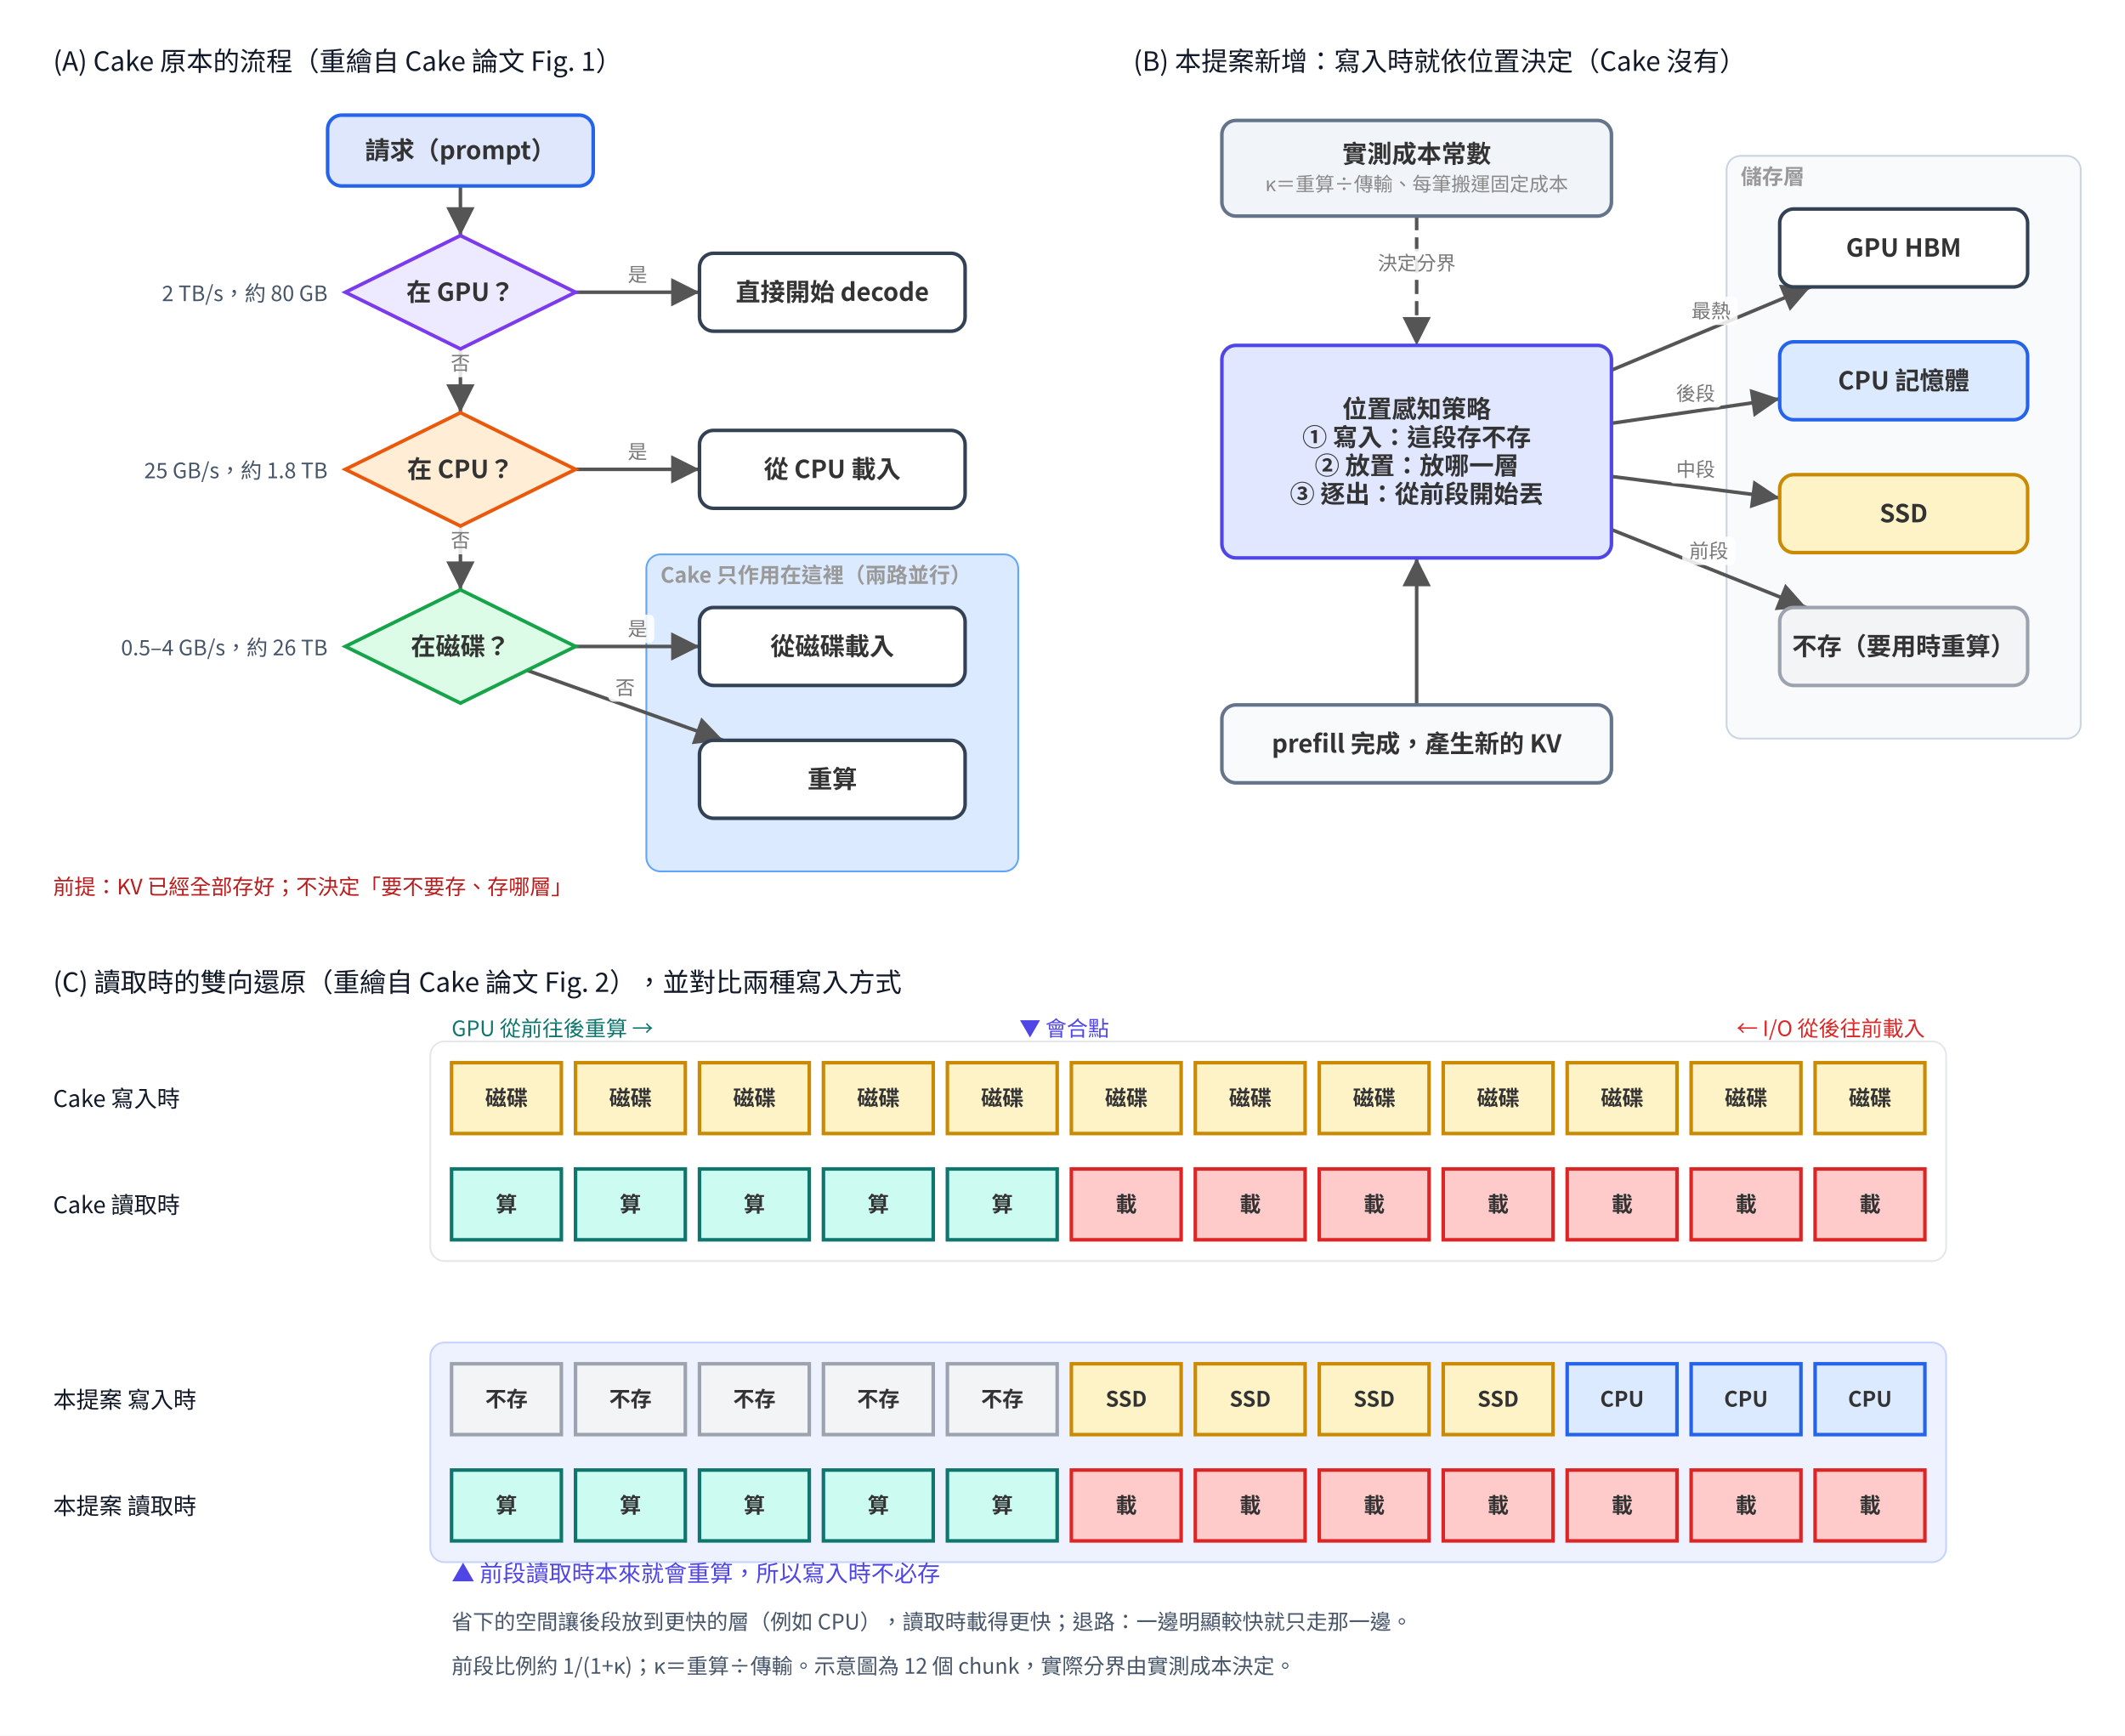
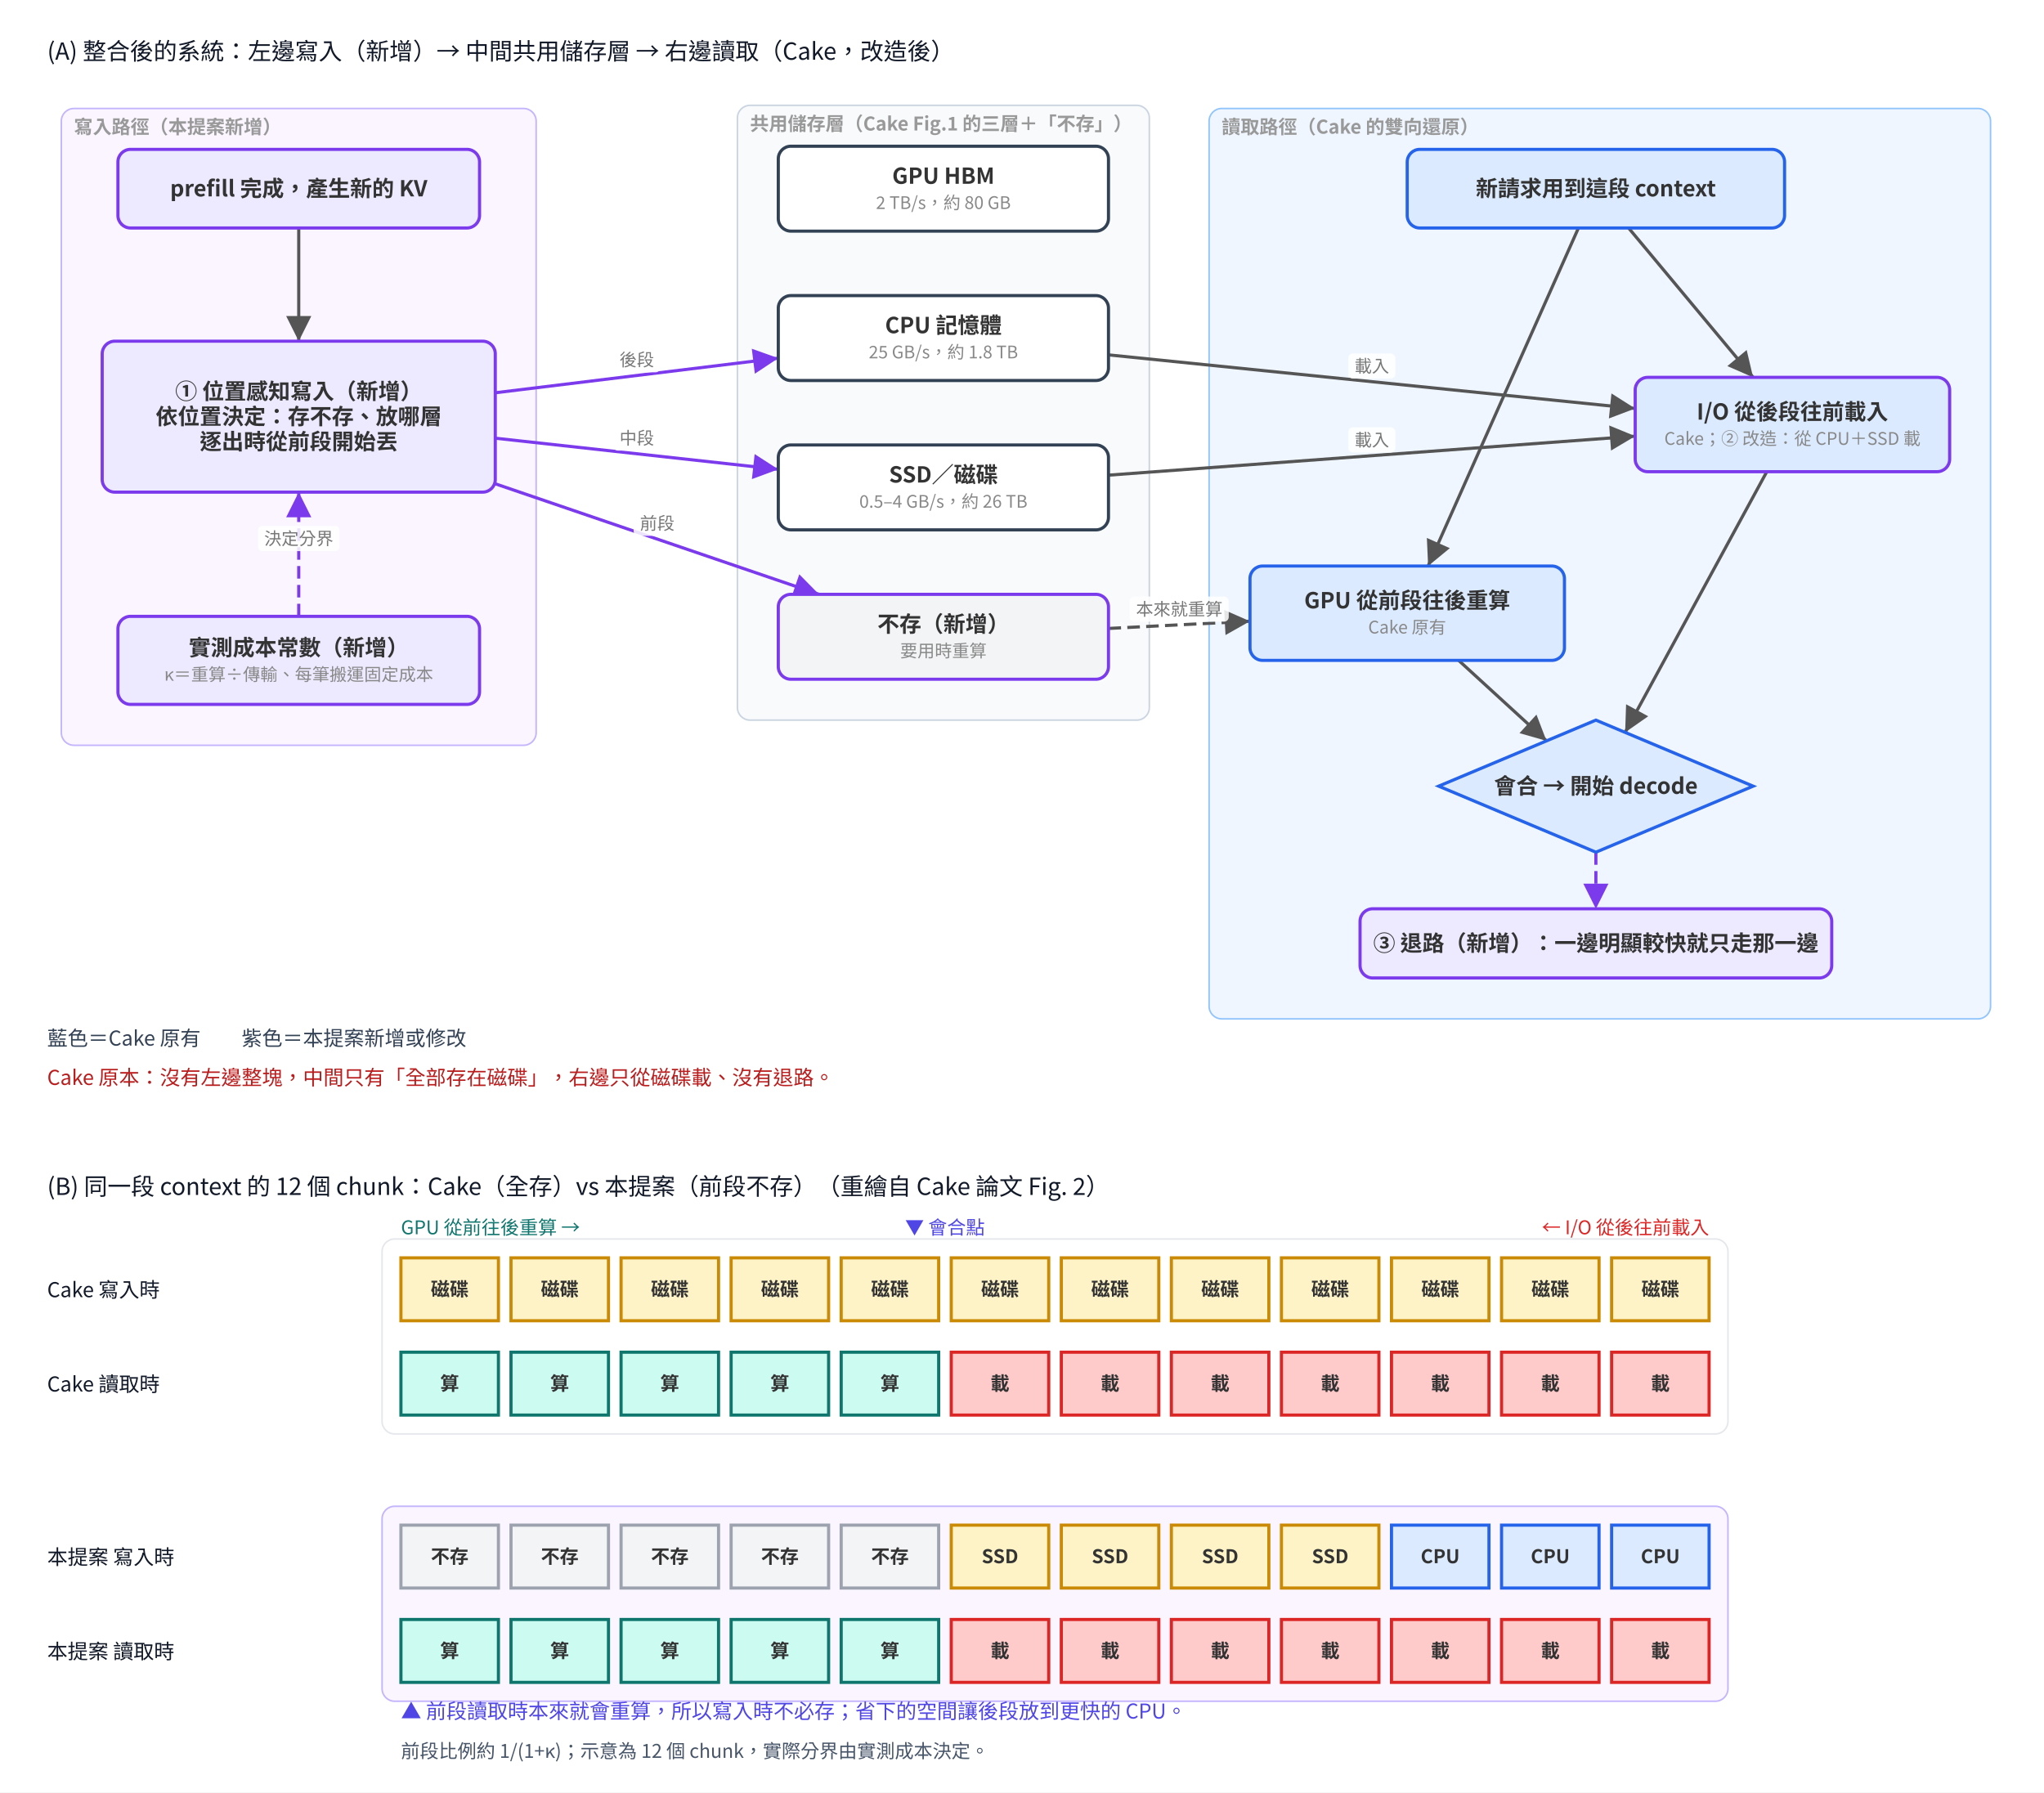
- <svg xmlns="http://www.w3.org/2000/svg" viewBox="0 0 1200 980" width="1200" height="980" font-family="WenQuanYi Zen Hei, Noto Sans CJK TC, sans-serif">
-   <rect width="1200" height="980" fill="#FFFFFF" />
+ <svg xmlns="http://www.w3.org/2000/svg" viewBox="0 0 1300 1140" width="1300" height="1140" font-family="WenQuanYi Zen Hei, Noto Sans CJK TC, sans-serif">
+   <rect width="1300" height="1140" fill="#FFFFFF" />
  <defs>
    <marker id="arrow-default" markerWidth="10" markerHeight="10" refX="8" refY="4" orient="auto" markerUnits="strokeWidth">
      <polygon points="0 0, 8 4, 0 8" fill="#555555" />
    </marker>
    <marker id="arrow-c0" markerWidth="10" markerHeight="10" refX="8" refY="4" orient="auto" markerUnits="strokeWidth">
      <polygon points="0 0, 8 4, 0 8" fill="#2563EB" />
    </marker>
    <marker id="arrow-c1" markerWidth="10" markerHeight="10" refX="8" refY="4" orient="auto" markerUnits="strokeWidth">
      <polygon points="0 0, 8 4, 0 8" fill="#10B981" />
    </marker>
    <marker id="arrow-c2" markerWidth="10" markerHeight="10" refX="8" refY="4" orient="auto" markerUnits="strokeWidth">
      <polygon points="0 0, 8 4, 0 8" fill="#7C3AED" />
    </marker>
    <marker id="arrow-c3" markerWidth="10" markerHeight="10" refX="8" refY="4" orient="auto" markerUnits="strokeWidth">
      <polygon points="0 0, 8 4, 0 8" fill="#EA580C" />
    </marker>
    <marker id="arrow-c4" markerWidth="10" markerHeight="10" refX="8" refY="4" orient="auto" markerUnits="strokeWidth">
      <polygon points="0 0, 8 4, 0 8" fill="#C62828" />
    </marker>
    <marker id="arrow-c5" markerWidth="10" markerHeight="10" refX="8" refY="4" orient="auto" markerUnits="strokeWidth">
      <polygon points="0 0, 8 4, 0 8" fill="#0D47A1" />
    </marker>
    <marker id="arrow-c6" markerWidth="10" markerHeight="10" refX="8" refY="4" orient="auto" markerUnits="strokeWidth">
      <polygon points="0 0, 8 4, 0 8" fill="#1B5E20" />
    </marker>
    <marker id="arrow-c7" markerWidth="10" markerHeight="10" refX="8" refY="4" orient="auto" markerUnits="strokeWidth">
      <polygon points="0 0, 8 4, 0 8" fill="#4A148C" />
    </marker>
    <marker id="arrow-c8" markerWidth="10" markerHeight="10" refX="8" refY="4" orient="auto" markerUnits="strokeWidth">
      <polygon points="0 0, 8 4, 0 8" fill="#BF360C" />
    </marker>
    <marker id="arrow-c9" markerWidth="10" markerHeight="10" refX="8" refY="4" orient="auto" markerUnits="strokeWidth">
      <polygon points="0 0, 8 4, 0 8" fill="#37474F" />
    </marker>
  </defs>
-   <rect x="365.0" y="313.0" width="210.0" height="179.0" fill="#DBEAFE" stroke="#60A5FA" stroke-width="1" rx="8" />
-   <text x="373.0" y="329.0" font-size="12" fill="#999999" font-weight="bold">Cake 只作用在這裡（兩路並行）</text>
-   <rect x="975.0" y="88.0" width="200.0" height="329.0" fill="#F8FAFC" stroke="#CBD5E1" stroke-width="1" rx="8" />
-   <text x="983.0" y="104.0" font-size="12" fill="#999999" font-weight="bold">儲存層</text>
-   <rect x="243.0" y="588.0" width="856.0" height="124.0" fill="#FFFFFF" stroke="#E5E7EB" stroke-width="1" rx="8" />
-   <rect x="243.0" y="758.0" width="856.0" height="124.0" fill="#EEF2FF" stroke="#C7D2FE" stroke-width="1" rx="8" />
-   <path d="M 260.0,105.0 L 260.0,133.0" stroke="#555555" stroke-width="2" fill="none" marker-end="url(#arrow-default)" />
-   <path d="M 325.0,165.0 L 395.0,165.0" stroke="#555555" stroke-width="2" fill="none" marker-end="url(#arrow-default)" />
-   <rect x="350.5" y="147.0" width="19.0" height="16" fill="#FFFFFF" rx="3" opacity="0.85" />
-   <text x="360.0" y="159.0" font-size="11" fill="#777777" text-anchor="middle">是</text>
-   <path d="M 260.0,197.0 L 260.0,233.0" stroke="#555555" stroke-width="2" fill="none" marker-end="url(#arrow-default)" />
-   <rect x="250.5" y="197.0" width="19.0" height="16" fill="#FFFFFF" rx="3" opacity="0.85" />
-   <text x="260.0" y="209.0" font-size="11" fill="#777777" text-anchor="middle">否</text>
-   <path d="M 325.0,265.0 L 395.0,265.0" stroke="#555555" stroke-width="2" fill="none" marker-end="url(#arrow-default)" />
-   <rect x="350.5" y="247.0" width="19.0" height="16" fill="#FFFFFF" rx="3" opacity="0.85" />
-   <text x="360.0" y="259.0" font-size="11" fill="#777777" text-anchor="middle">是</text>
-   <path d="M 260.0,297.0 L 260.0,333.0" stroke="#555555" stroke-width="2" fill="none" marker-end="url(#arrow-default)" />
-   <rect x="250.5" y="297.0" width="19.0" height="16" fill="#FFFFFF" rx="3" opacity="0.85" />
-   <text x="260.0" y="309.0" font-size="11" fill="#777777" text-anchor="middle">否</text>
-   <path d="M 325.0,365.0 L 395.0,365.0" stroke="#555555" stroke-width="2" fill="none" marker-end="url(#arrow-default)" />
-   <rect x="350.5" y="347.0" width="19.0" height="16" fill="#FFFFFF" rx="3" opacity="0.85" />
-   <text x="360.0" y="359.0" font-size="11" fill="#777777" text-anchor="middle">是</text>
-   <path d="M 297.7,378.5 L 408.4,418.0" stroke="#555555" stroke-width="2" fill="none" marker-end="url(#arrow-default)" />
-   <rect x="343.5" y="380.2" width="19.0" height="16" fill="#FFFFFF" rx="3" opacity="0.85" />
-   <text x="353.0" y="392.2" font-size="11" fill="#777777" text-anchor="middle">否</text>
-   <path d="M 800.0,122.0 L 800.0,195.0" stroke="#555555" stroke-width="2" fill="none" marker-end="url(#arrow-default)" stroke-dasharray="8,4" />
-   <rect x="774.0" y="140.5" width="52.0" height="16" fill="#FFFFFF" rx="3" opacity="0.85" />
-   <text x="800.0" y="152.5" font-size="11" fill="#777777" text-anchor="middle">決定分界</text>
-   <path d="M 800.0,398.0 L 800.0,315.0" stroke="#555555" stroke-width="2" fill="none" marker-end="url(#arrow-default)" />
-   <path d="M 910.0,209.0 L 1022.4,162.0" stroke="#555555" stroke-width="2" fill="none" marker-end="url(#arrow-default)" />
-   <rect x="951.2" y="167.5" width="30.0" height="16" fill="#FFFFFF" rx="3" opacity="0.85" />
-   <text x="966.2" y="179.5" font-size="11" fill="#777777" text-anchor="middle">最熱</text>
-   <path d="M 910.0,239.0 L 1005.0,225.2" stroke="#555555" stroke-width="2" fill="none" marker-end="url(#arrow-default)" />
-   <rect x="942.5" y="214.1" width="30.0" height="16" fill="#FFFFFF" rx="3" opacity="0.85" />
-   <text x="957.5" y="226.1" font-size="11" fill="#777777" text-anchor="middle">後段</text>
-   <path d="M 910.0,269.0 L 1005.0,281.1" stroke="#555555" stroke-width="2" fill="none" marker-end="url(#arrow-default)" />
-   <rect x="942.5" y="257.0" width="30.0" height="16" fill="#FFFFFF" rx="3" opacity="0.85" />
-   <text x="957.5" y="269.0" font-size="11" fill="#777777" text-anchor="middle">中段</text>
-   <path d="M 910.0,299.0 L 1020.0,343.0" stroke="#555555" stroke-width="2" fill="none" marker-end="url(#arrow-default)" />
-   <rect x="950.0" y="303.0" width="30.0" height="16" fill="#FFFFFF" rx="3" opacity="0.85" />
-   <text x="965.0" y="315.0" font-size="11" fill="#777777" text-anchor="middle">前段</text>
-   <rect x="185.0" y="65.0" width="150.0" height="40.0" fill="#dee7fc" stroke="#2563EB" stroke-width="2" rx="8" />
-   <text x="260.0" y="89.9" font-size="14" fill="#333333" text-anchor="middle" font-weight="bold">請求（prompt）</text>
-   <polygon points="260.0,133.0 325.0,165.0 260.0,197.0 195.0,165.0" fill="#EDE9FE" stroke="#7C3AED" stroke-width="2" />
-   <text x="260.0" y="169.9" font-size="14" fill="#333333" text-anchor="middle" font-weight="bold">在 GPU？</text>
-   <polygon points="260.0,233.0 325.0,265.0 260.0,297.0 195.0,265.0" fill="#FFEDD5" stroke="#EA580C" stroke-width="2" />
-   <text x="260.0" y="269.9" font-size="14" fill="#333333" text-anchor="middle" font-weight="bold">在 CPU？</text>
-   <polygon points="260.0,333.0 325.0,365.0 260.0,397.0 195.0,365.0" fill="#DCFCE7" stroke="#16A34A" stroke-width="2" />
-   <text x="260.0" y="369.9" font-size="14" fill="#333333" text-anchor="middle" font-weight="bold">在磁碟？</text>
-   <rect x="395.0" y="143.0" width="150.0" height="44.0" fill="#FFFFFF" stroke="#334155" stroke-width="2" rx="8" />
-   <text x="470.0" y="169.9" font-size="14" fill="#333333" text-anchor="middle" font-weight="bold">直接開始 decode</text>
-   <rect x="395.0" y="243.0" width="150.0" height="44.0" fill="#FFFFFF" stroke="#334155" stroke-width="2" rx="8" />
-   <text x="470.0" y="269.9" font-size="14" fill="#333333" text-anchor="middle" font-weight="bold">從 CPU 載入</text>
-   <rect x="395.0" y="343.0" width="150.0" height="44.0" fill="#FFFFFF" stroke="#334155" stroke-width="2" rx="8" />
-   <text x="470.0" y="369.9" font-size="14" fill="#333333" text-anchor="middle" font-weight="bold">從磁碟載入</text>
-   <rect x="395.0" y="418.0" width="150.0" height="44.0" fill="#FFFFFF" stroke="#334155" stroke-width="2" rx="8" />
-   <text x="470.0" y="444.9" font-size="14" fill="#333333" text-anchor="middle" font-weight="bold">重算</text>
-   <rect x="690.0" y="398.0" width="220.0" height="44.0" fill="#F8FAFC" stroke="#64748B" stroke-width="2" rx="8" />
-   <text x="800.0" y="424.9" font-size="14" fill="#333333" text-anchor="middle" font-weight="bold">prefill 完成，產生新的 KV</text>
-   <rect x="690.0" y="68.0" width="220.0" height="54.0" fill="#F1F5F9" stroke="#64748B" stroke-width="2" rx="8" />
-   <text x="800.0" y="91.9" font-size="14" fill="#333333" text-anchor="middle" font-weight="bold">實測成本常數</text>
-   <text x="800.0" y="107.9" font-size="11" fill="#888888" text-anchor="middle">κ＝重算÷傳輸、每筆搬運固定成本</text>
-   <rect x="690.0" y="195.0" width="220.0" height="120.0" fill="#E0E7FF" stroke="#4F46E5" stroke-width="2" rx="8" />
-   <text x="800.0" y="235.9" font-size="14" fill="#333333" text-anchor="middle" font-weight="bold">位置感知策略</text>
-   <text x="800.0" y="251.9" font-size="14" fill="#333333" text-anchor="middle" font-weight="bold">① 寫入：這段存不存</text>
-   <text x="800.0" y="267.9" font-size="14" fill="#333333" text-anchor="middle" font-weight="bold">② 放置：放哪一層</text>
-   <text x="800.0" y="283.9" font-size="14" fill="#333333" text-anchor="middle" font-weight="bold">③ 逐出：從前段開始丟</text>
-   <rect x="1005.0" y="118.0" width="140.0" height="44.0" fill="#FFFFFF" stroke="#334155" stroke-width="2" rx="8" />
-   <text x="1075.0" y="144.9" font-size="14" fill="#333333" text-anchor="middle" font-weight="bold">GPU HBM</text>
-   <rect x="1005.0" y="193.0" width="140.0" height="44.0" fill="#DBEAFE" stroke="#2563EB" stroke-width="2" rx="8" />
-   <text x="1075.0" y="219.9" font-size="14" fill="#333333" text-anchor="middle" font-weight="bold">CPU 記憶體</text>
-   <rect x="1005.0" y="268.0" width="140.0" height="44.0" fill="#FEF3C7" stroke="#CA8A04" stroke-width="2" rx="8" />
-   <text x="1075.0" y="294.9" font-size="14" fill="#333333" text-anchor="middle" font-weight="bold">SSD</text>
-   <rect x="1005.0" y="343.0" width="140.0" height="44.0" fill="#F3F4F6" stroke="#9CA3AF" stroke-width="2" rx="8" />
-   <text x="1075.0" y="369.9" font-size="14" fill="#333333" text-anchor="middle" font-weight="bold">不存（要用時重算）</text>
-   <rect x="255.0" y="600.0" width="62.0" height="40.0" fill="#FEF3C7" stroke="#CA8A04" stroke-width="2" rx="0" />
-   <text x="286.0" y="624.2" font-size="12" fill="#333333" text-anchor="middle" font-weight="bold">磁碟</text>
-   <rect x="325.0" y="600.0" width="62.0" height="40.0" fill="#FEF3C7" stroke="#CA8A04" stroke-width="2" rx="0" />
-   <text x="356.0" y="624.2" font-size="12" fill="#333333" text-anchor="middle" font-weight="bold">磁碟</text>
-   <rect x="395.0" y="600.0" width="62.0" height="40.0" fill="#FEF3C7" stroke="#CA8A04" stroke-width="2" rx="0" />
-   <text x="426.0" y="624.2" font-size="12" fill="#333333" text-anchor="middle" font-weight="bold">磁碟</text>
-   <rect x="465.0" y="600.0" width="62.0" height="40.0" fill="#FEF3C7" stroke="#CA8A04" stroke-width="2" rx="0" />
-   <text x="496.0" y="624.2" font-size="12" fill="#333333" text-anchor="middle" font-weight="bold">磁碟</text>
-   <rect x="535.0" y="600.0" width="62.0" height="40.0" fill="#FEF3C7" stroke="#CA8A04" stroke-width="2" rx="0" />
-   <text x="566.0" y="624.2" font-size="12" fill="#333333" text-anchor="middle" font-weight="bold">磁碟</text>
-   <rect x="605.0" y="600.0" width="62.0" height="40.0" fill="#FEF3C7" stroke="#CA8A04" stroke-width="2" rx="0" />
-   <text x="636.0" y="624.2" font-size="12" fill="#333333" text-anchor="middle" font-weight="bold">磁碟</text>
-   <rect x="675.0" y="600.0" width="62.0" height="40.0" fill="#FEF3C7" stroke="#CA8A04" stroke-width="2" rx="0" />
-   <text x="706.0" y="624.2" font-size="12" fill="#333333" text-anchor="middle" font-weight="bold">磁碟</text>
-   <rect x="745.0" y="600.0" width="62.0" height="40.0" fill="#FEF3C7" stroke="#CA8A04" stroke-width="2" rx="0" />
-   <text x="776.0" y="624.2" font-size="12" fill="#333333" text-anchor="middle" font-weight="bold">磁碟</text>
-   <rect x="815.0" y="600.0" width="62.0" height="40.0" fill="#FEF3C7" stroke="#CA8A04" stroke-width="2" rx="0" />
-   <text x="846.0" y="624.2" font-size="12" fill="#333333" text-anchor="middle" font-weight="bold">磁碟</text>
-   <rect x="885.0" y="600.0" width="62.0" height="40.0" fill="#FEF3C7" stroke="#CA8A04" stroke-width="2" rx="0" />
-   <text x="916.0" y="624.2" font-size="12" fill="#333333" text-anchor="middle" font-weight="bold">磁碟</text>
-   <rect x="955.0" y="600.0" width="62.0" height="40.0" fill="#FEF3C7" stroke="#CA8A04" stroke-width="2" rx="0" />
-   <text x="986.0" y="624.2" font-size="12" fill="#333333" text-anchor="middle" font-weight="bold">磁碟</text>
-   <rect x="1025.0" y="600.0" width="62.0" height="40.0" fill="#FEF3C7" stroke="#CA8A04" stroke-width="2" rx="0" />
-   <text x="1056.0" y="624.2" font-size="12" fill="#333333" text-anchor="middle" font-weight="bold">磁碟</text>
-   <rect x="255.0" y="660.0" width="62.0" height="40.0" fill="#CCFBF1" stroke="#0F766E" stroke-width="2" rx="0" />
-   <text x="286.0" y="684.2" font-size="12" fill="#333333" text-anchor="middle" font-weight="bold">算</text>
-   <rect x="325.0" y="660.0" width="62.0" height="40.0" fill="#CCFBF1" stroke="#0F766E" stroke-width="2" rx="0" />
-   <text x="356.0" y="684.2" font-size="12" fill="#333333" text-anchor="middle" font-weight="bold">算</text>
-   <rect x="395.0" y="660.0" width="62.0" height="40.0" fill="#CCFBF1" stroke="#0F766E" stroke-width="2" rx="0" />
-   <text x="426.0" y="684.2" font-size="12" fill="#333333" text-anchor="middle" font-weight="bold">算</text>
-   <rect x="465.0" y="660.0" width="62.0" height="40.0" fill="#CCFBF1" stroke="#0F766E" stroke-width="2" rx="0" />
-   <text x="496.0" y="684.2" font-size="12" fill="#333333" text-anchor="middle" font-weight="bold">算</text>
-   <rect x="535.0" y="660.0" width="62.0" height="40.0" fill="#CCFBF1" stroke="#0F766E" stroke-width="2" rx="0" />
-   <text x="566.0" y="684.2" font-size="12" fill="#333333" text-anchor="middle" font-weight="bold">算</text>
-   <rect x="605.0" y="660.0" width="62.0" height="40.0" fill="#FECACA" stroke="#DC2626" stroke-width="2" rx="0" />
-   <text x="636.0" y="684.2" font-size="12" fill="#333333" text-anchor="middle" font-weight="bold">載</text>
-   <rect x="675.0" y="660.0" width="62.0" height="40.0" fill="#FECACA" stroke="#DC2626" stroke-width="2" rx="0" />
-   <text x="706.0" y="684.2" font-size="12" fill="#333333" text-anchor="middle" font-weight="bold">載</text>
-   <rect x="745.0" y="660.0" width="62.0" height="40.0" fill="#FECACA" stroke="#DC2626" stroke-width="2" rx="0" />
-   <text x="776.0" y="684.2" font-size="12" fill="#333333" text-anchor="middle" font-weight="bold">載</text>
-   <rect x="815.0" y="660.0" width="62.0" height="40.0" fill="#FECACA" stroke="#DC2626" stroke-width="2" rx="0" />
-   <text x="846.0" y="684.2" font-size="12" fill="#333333" text-anchor="middle" font-weight="bold">載</text>
-   <rect x="885.0" y="660.0" width="62.0" height="40.0" fill="#FECACA" stroke="#DC2626" stroke-width="2" rx="0" />
-   <text x="916.0" y="684.2" font-size="12" fill="#333333" text-anchor="middle" font-weight="bold">載</text>
-   <rect x="955.0" y="660.0" width="62.0" height="40.0" fill="#FECACA" stroke="#DC2626" stroke-width="2" rx="0" />
-   <text x="986.0" y="684.2" font-size="12" fill="#333333" text-anchor="middle" font-weight="bold">載</text>
-   <rect x="1025.0" y="660.0" width="62.0" height="40.0" fill="#FECACA" stroke="#DC2626" stroke-width="2" rx="0" />
-   <text x="1056.0" y="684.2" font-size="12" fill="#333333" text-anchor="middle" font-weight="bold">載</text>
-   <rect x="255.0" y="770.0" width="62.0" height="40.0" fill="#F3F4F6" stroke="#9CA3AF" stroke-width="2" rx="0" />
-   <text x="286.0" y="794.2" font-size="12" fill="#333333" text-anchor="middle" font-weight="bold">不存</text>
-   <rect x="325.0" y="770.0" width="62.0" height="40.0" fill="#F3F4F6" stroke="#9CA3AF" stroke-width="2" rx="0" />
-   <text x="356.0" y="794.2" font-size="12" fill="#333333" text-anchor="middle" font-weight="bold">不存</text>
-   <rect x="395.0" y="770.0" width="62.0" height="40.0" fill="#F3F4F6" stroke="#9CA3AF" stroke-width="2" rx="0" />
-   <text x="426.0" y="794.2" font-size="12" fill="#333333" text-anchor="middle" font-weight="bold">不存</text>
-   <rect x="465.0" y="770.0" width="62.0" height="40.0" fill="#F3F4F6" stroke="#9CA3AF" stroke-width="2" rx="0" />
-   <text x="496.0" y="794.2" font-size="12" fill="#333333" text-anchor="middle" font-weight="bold">不存</text>
-   <rect x="535.0" y="770.0" width="62.0" height="40.0" fill="#F3F4F6" stroke="#9CA3AF" stroke-width="2" rx="0" />
-   <text x="566.0" y="794.2" font-size="12" fill="#333333" text-anchor="middle" font-weight="bold">不存</text>
-   <rect x="605.0" y="770.0" width="62.0" height="40.0" fill="#FEF3C7" stroke="#CA8A04" stroke-width="2" rx="0" />
-   <text x="636.0" y="794.2" font-size="12" fill="#333333" text-anchor="middle" font-weight="bold">SSD</text>
-   <rect x="675.0" y="770.0" width="62.0" height="40.0" fill="#FEF3C7" stroke="#CA8A04" stroke-width="2" rx="0" />
-   <text x="706.0" y="794.2" font-size="12" fill="#333333" text-anchor="middle" font-weight="bold">SSD</text>
-   <rect x="745.0" y="770.0" width="62.0" height="40.0" fill="#FEF3C7" stroke="#CA8A04" stroke-width="2" rx="0" />
-   <text x="776.0" y="794.2" font-size="12" fill="#333333" text-anchor="middle" font-weight="bold">SSD</text>
-   <rect x="815.0" y="770.0" width="62.0" height="40.0" fill="#FEF3C7" stroke="#CA8A04" stroke-width="2" rx="0" />
-   <text x="846.0" y="794.2" font-size="12" fill="#333333" text-anchor="middle" font-weight="bold">SSD</text>
-   <rect x="885.0" y="770.0" width="62.0" height="40.0" fill="#DBEAFE" stroke="#2563EB" stroke-width="2" rx="0" />
-   <text x="916.0" y="794.2" font-size="12" fill="#333333" text-anchor="middle" font-weight="bold">CPU</text>
-   <rect x="955.0" y="770.0" width="62.0" height="40.0" fill="#DBEAFE" stroke="#2563EB" stroke-width="2" rx="0" />
-   <text x="986.0" y="794.2" font-size="12" fill="#333333" text-anchor="middle" font-weight="bold">CPU</text>
-   <rect x="1025.0" y="770.0" width="62.0" height="40.0" fill="#DBEAFE" stroke="#2563EB" stroke-width="2" rx="0" />
-   <text x="1056.0" y="794.2" font-size="12" fill="#333333" text-anchor="middle" font-weight="bold">CPU</text>
-   <rect x="255.0" y="830.0" width="62.0" height="40.0" fill="#CCFBF1" stroke="#0F766E" stroke-width="2" rx="0" />
-   <text x="286.0" y="854.2" font-size="12" fill="#333333" text-anchor="middle" font-weight="bold">算</text>
-   <rect x="325.0" y="830.0" width="62.0" height="40.0" fill="#CCFBF1" stroke="#0F766E" stroke-width="2" rx="0" />
-   <text x="356.0" y="854.2" font-size="12" fill="#333333" text-anchor="middle" font-weight="bold">算</text>
-   <rect x="395.0" y="830.0" width="62.0" height="40.0" fill="#CCFBF1" stroke="#0F766E" stroke-width="2" rx="0" />
-   <text x="426.0" y="854.2" font-size="12" fill="#333333" text-anchor="middle" font-weight="bold">算</text>
-   <rect x="465.0" y="830.0" width="62.0" height="40.0" fill="#CCFBF1" stroke="#0F766E" stroke-width="2" rx="0" />
-   <text x="496.0" y="854.2" font-size="12" fill="#333333" text-anchor="middle" font-weight="bold">算</text>
-   <rect x="535.0" y="830.0" width="62.0" height="40.0" fill="#CCFBF1" stroke="#0F766E" stroke-width="2" rx="0" />
-   <text x="566.0" y="854.2" font-size="12" fill="#333333" text-anchor="middle" font-weight="bold">算</text>
-   <rect x="605.0" y="830.0" width="62.0" height="40.0" fill="#FECACA" stroke="#DC2626" stroke-width="2" rx="0" />
-   <text x="636.0" y="854.2" font-size="12" fill="#333333" text-anchor="middle" font-weight="bold">載</text>
-   <rect x="675.0" y="830.0" width="62.0" height="40.0" fill="#FECACA" stroke="#DC2626" stroke-width="2" rx="0" />
-   <text x="706.0" y="854.2" font-size="12" fill="#333333" text-anchor="middle" font-weight="bold">載</text>
-   <rect x="745.0" y="830.0" width="62.0" height="40.0" fill="#FECACA" stroke="#DC2626" stroke-width="2" rx="0" />
-   <text x="776.0" y="854.2" font-size="12" fill="#333333" text-anchor="middle" font-weight="bold">載</text>
-   <rect x="815.0" y="830.0" width="62.0" height="40.0" fill="#FECACA" stroke="#DC2626" stroke-width="2" rx="0" />
-   <text x="846.0" y="854.2" font-size="12" fill="#333333" text-anchor="middle" font-weight="bold">載</text>
-   <rect x="885.0" y="830.0" width="62.0" height="40.0" fill="#FECACA" stroke="#DC2626" stroke-width="2" rx="0" />
-   <text x="916.0" y="854.2" font-size="12" fill="#333333" text-anchor="middle" font-weight="bold">載</text>
-   <rect x="955.0" y="830.0" width="62.0" height="40.0" fill="#FECACA" stroke="#DC2626" stroke-width="2" rx="0" />
-   <text x="986.0" y="854.2" font-size="12" fill="#333333" text-anchor="middle" font-weight="bold">載</text>
-   <rect x="1025.0" y="830.0" width="62.0" height="40.0" fill="#FECACA" stroke="#DC2626" stroke-width="2" rx="0" />
-   <text x="1056.0" y="854.2" font-size="12" fill="#333333" text-anchor="middle" font-weight="bold">載</text>
-   <text x="30.0" y="40.0" font-size="15" fill="#111827" text-anchor="start">(A) Cake 原本的流程（重繪自 Cake 論文 Fig. 1）</text>
-   <text x="185.0" y="170.0" font-size="12" fill="#475569" text-anchor="end">2 TB/s，約 80 GB</text>
-   <text x="185.0" y="270.0" font-size="12" fill="#475569" text-anchor="end">25 GB/s，約 1.8 TB</text>
-   <text x="185.0" y="370.0" font-size="12" fill="#475569" text-anchor="end">0.5–4 GB/s，約 26 TB</text>
-   <text x="30.0" y="505.0" font-size="12" fill="#B91C1C" text-anchor="start">前提：KV 已經全部存好；不決定「要不要存、存哪層」</text>
-   <text x="640.0" y="40.0" font-size="15" fill="#111827" text-anchor="start">(B) 本提案新增：寫入時就依位置決定（Cake 沒有）</text>
-   <text x="30.0" y="560.0" font-size="15" fill="#111827" text-anchor="start">(C) 讀取時的雙向還原（重繪自 Cake 論文 Fig. 2），並對比兩種寫入方式</text>
-   <text x="30.0" y="625.0" font-size="13" fill="#111827" text-anchor="start">Cake 寫入時</text>
-   <text x="30.0" y="685.0" font-size="13" fill="#111827" text-anchor="start">Cake 讀取時</text>
-   <text x="30.0" y="795.0" font-size="13" fill="#111827" text-anchor="start">本提案 寫入時</text>
-   <text x="30.0" y="855.0" font-size="13" fill="#111827" text-anchor="start">本提案 讀取時</text>
-   <text x="255.0" y="585.0" font-size="12" fill="#0F766E" text-anchor="start">GPU 從前往後重算 →</text>
-   <text x="1087.0" y="585.0" font-size="12" fill="#DC2626" text-anchor="end">← I/O 從後往前載入</text>
-   <text x="601.0" y="585.0" font-size="12" fill="#4F46E5" text-anchor="middle">▼ 會合點</text>
-   <text x="255.0" y="893.0" font-size="13" fill="#4F46E5" text-anchor="start">▲ 前段讀取時本來就會重算，所以寫入時不必存</text>
-   <text x="255.0" y="920.0" font-size="12" fill="#475569" text-anchor="start">省下的空間讓後段放到更快的層（例如 CPU），讀取時載得更快；退路：一邊明顯較快就只走那一邊。</text>
-   <text x="255.0" y="945.0" font-size="12" fill="#475569" text-anchor="start">前段比例約 1/(1+κ)；κ＝重算÷傳輸。示意圖為 12 個 chunk，實際分界由實測成本決定。</text>
+   <rect x="39.0" y="69.0" width="302.0" height="405.0" fill="#FAF5FF" stroke="#C4B5FD" stroke-width="1" rx="8" />
+   <text x="47.0" y="85.0" font-size="12" fill="#999999" font-weight="bold">寫入路徑（本提案新增）</text>
+   <rect x="469.0" y="67.0" width="262.0" height="391.0" fill="#F8FAFC" stroke="#CBD5E1" stroke-width="1" rx="8" />
+   <text x="477.0" y="83.0" font-size="12" fill="#999999" font-weight="bold">共用儲存層（Cake Fig.1 的三層＋「不存」）</text>
+   <rect x="769.0" y="69.0" width="497.0" height="579.0" fill="#EFF6FF" stroke="#93C5FD" stroke-width="1" rx="8" />
+   <text x="777.0" y="85.0" font-size="12" fill="#999999" font-weight="bold">讀取路徑（Cake 的雙向還原）</text>
+   <rect x="243.0" y="788.0" width="856.0" height="124.0" fill="#FFFFFF" stroke="#E5E7EB" stroke-width="1" rx="8" />
+   <rect x="243.0" y="958.0" width="856.0" height="124.0" fill="#FAF5FF" stroke="#C4B5FD" stroke-width="1" rx="8" />
+   <path d="M 190.0,145.0 L 190.0,217.0" stroke="#555555" stroke-width="2" fill="none" marker-end="url(#arrow-default)" />
+   <path d="M 190.0,392.0 L 190.0,313.0" stroke="#7C3AED" stroke-width="2" fill="none" marker-end="url(#arrow-c2)" stroke-dasharray="8,4" />
+   <rect x="164.0" y="334.5" width="52.0" height="16" fill="#FFFFFF" rx="3" opacity="0.85" />
+   <text x="190.0" y="346.5" font-size="11" fill="#777777" text-anchor="middle">決定分界</text>
+   <path d="M 315.0,249.8 L 495.0,227.8" stroke="#7C3AED" stroke-width="2" fill="none" marker-end="url(#arrow-c2)" />
+   <rect x="390.0" y="220.8" width="30.0" height="16" fill="#FFFFFF" rx="3" opacity="0.85" />
+   <text x="405.0" y="232.8" font-size="11" fill="#777777" text-anchor="middle">後段</text>
+   <path d="M 315.0,278.7 L 495.0,298.5" stroke="#7C3AED" stroke-width="2" fill="none" marker-end="url(#arrow-c2)" />
+   <rect x="390.0" y="270.6" width="30.0" height="16" fill="#FFFFFF" rx="3" opacity="0.85" />
+   <text x="405.0" y="282.6" font-size="11" fill="#777777" text-anchor="middle">中段</text>
+   <path d="M 315.0,307.7 L 520.9,378.0" stroke="#7C3AED" stroke-width="2" fill="none" marker-end="url(#arrow-c2)" />
+   <rect x="403.0" y="324.8" width="30.0" height="16" fill="#FFFFFF" rx="3" opacity="0.85" />
+   <text x="418.0" y="336.8" font-size="11" fill="#777777" text-anchor="middle">前段</text>
+   <path d="M 1035.8,145.0 L 1115.0,240.0" stroke="#555555" stroke-width="2" fill="none" marker-end="url(#arrow-default)" />
+   <path d="M 705.0,225.7 L 1040.0,259.8" stroke="#555555" stroke-width="2" fill="none" marker-end="url(#arrow-default)" />
+   <rect x="857.5" y="224.8" width="30.0" height="16" fill="#FFFFFF" rx="3" opacity="0.85" />
+   <text x="872.5" y="236.8" font-size="11" fill="#777777" text-anchor="middle">載入</text>
+   <path d="M 705.0,302.2 L 1040.0,277.4" stroke="#555555" stroke-width="2" fill="none" marker-end="url(#arrow-default)" />
+   <rect x="857.5" y="271.8" width="30.0" height="16" fill="#FFFFFF" rx="3" opacity="0.85" />
+   <text x="872.5" y="283.8" font-size="11" fill="#777777" text-anchor="middle">載入</text>
+   <path d="M 705.0,399.7 L 795.0,395.1" stroke="#555555" stroke-width="2" fill="none" marker-end="url(#arrow-default)" stroke-dasharray="8,4" />
+   <rect x="718.5" y="379.4" width="63.0" height="16" fill="#FFFFFF" rx="3" opacity="0.85" />
+   <text x="750.0" y="391.4" font-size="11" fill="#777777" text-anchor="middle">本來就重算</text>
+   <path d="M 1123.7,300.0 L 1033.6,465.8" stroke="#555555" stroke-width="2" fill="none" marker-end="url(#arrow-default)" />
+   <path d="M 927.7,420.0 L 983.6,471.2" stroke="#555555" stroke-width="2" fill="none" marker-end="url(#arrow-default)" />
+   <path d="M 1015.0,542.0 L 1015.0,578.0" stroke="#7C3AED" stroke-width="2" fill="none" marker-end="url(#arrow-c2)" stroke-dasharray="8,4" />
+   <path d="M 1003.9,145.0 L 908.3,360.0" stroke="#555555" stroke-width="2" fill="none" marker-end="url(#arrow-default)" />
+   <rect x="75.0" y="95.0" width="230.0" height="50.0" fill="#EDE9FE" stroke="#7C3AED" stroke-width="2" rx="8" />
+   <text x="190.0" y="124.9" font-size="14" fill="#333333" text-anchor="middle" font-weight="bold">prefill 完成，產生新的 KV</text>
+   <rect x="65.0" y="217.0" width="250.0" height="96.0" fill="#EDE9FE" stroke="#7C3AED" stroke-width="2" rx="8" />
+   <text x="190.0" y="253.9" font-size="14" fill="#333333" text-anchor="middle" font-weight="bold">① 位置感知寫入（新增）</text>
+   <text x="190.0" y="269.9" font-size="14" fill="#333333" text-anchor="middle" font-weight="bold">依位置決定：存不存、放哪層</text>
+   <text x="190.0" y="285.9" font-size="14" fill="#333333" text-anchor="middle" font-weight="bold">逐出時從前段開始丟</text>
+   <rect x="75.0" y="392.0" width="230.0" height="56.0" fill="#EDE9FE" stroke="#7C3AED" stroke-width="2" rx="8" />
+   <text x="190.0" y="416.9" font-size="14" fill="#333333" text-anchor="middle" font-weight="bold">實測成本常數（新增）</text>
+   <text x="190.0" y="432.9" font-size="11" fill="#888888" text-anchor="middle">κ＝重算÷傳輸、每筆搬運固定成本</text>
+   <rect x="495.0" y="93.0" width="210.0" height="54.0" fill="#FFFFFF" stroke="#334155" stroke-width="2" rx="8" />
+   <text x="600.0" y="116.9" font-size="14" fill="#333333" text-anchor="middle" font-weight="bold">GPU HBM</text>
+   <text x="600.0" y="132.9" font-size="11" fill="#888888" text-anchor="middle">2 TB/s，約 80 GB</text>
+   <rect x="495.0" y="188.0" width="210.0" height="54.0" fill="#FFFFFF" stroke="#334155" stroke-width="2" rx="8" />
+   <text x="600.0" y="211.9" font-size="14" fill="#333333" text-anchor="middle" font-weight="bold">CPU 記憶體</text>
+   <text x="600.0" y="227.9" font-size="11" fill="#888888" text-anchor="middle">25 GB/s，約 1.8 TB</text>
+   <rect x="495.0" y="283.0" width="210.0" height="54.0" fill="#FFFFFF" stroke="#334155" stroke-width="2" rx="8" />
+   <text x="600.0" y="306.9" font-size="14" fill="#333333" text-anchor="middle" font-weight="bold">SSD／磁碟</text>
+   <text x="600.0" y="322.9" font-size="11" fill="#888888" text-anchor="middle">0.5–4 GB/s，約 26 TB</text>
+   <rect x="495.0" y="378.0" width="210.0" height="54.0" fill="#F3F4F6" stroke="#7C3AED" stroke-width="2" rx="8" />
+   <text x="600.0" y="401.9" font-size="14" fill="#333333" text-anchor="middle" font-weight="bold">不存（新增）</text>
+   <text x="600.0" y="417.9" font-size="11" fill="#888888" text-anchor="middle">要用時重算</text>
+   <rect x="895.0" y="95.0" width="240.0" height="50.0" fill="#DBEAFE" stroke="#2563EB" stroke-width="2" rx="8" />
+   <text x="1015.0" y="124.9" font-size="14" fill="#333333" text-anchor="middle" font-weight="bold">新請求用到這段 context</text>
+   <rect x="1040.0" y="240.0" width="200.0" height="60.0" fill="#DBEAFE" stroke="#7C3AED" stroke-width="2" rx="8" />
+   <text x="1140.0" y="266.9" font-size="14" fill="#333333" text-anchor="middle" font-weight="bold">I/O 從後段往前載入</text>
+   <text x="1140.0" y="282.9" font-size="11" fill="#888888" text-anchor="middle">Cake；② 改造：從 CPU＋SSD 載</text>
+   <rect x="795.0" y="360.0" width="200.0" height="60.0" fill="#DBEAFE" stroke="#2563EB" stroke-width="2" rx="8" />
+   <text x="895.0" y="386.9" font-size="14" fill="#333333" text-anchor="middle" font-weight="bold">GPU 從前段往後重算</text>
+   <text x="895.0" y="402.9" font-size="11" fill="#888888" text-anchor="middle">Cake 原有</text>
+   <polygon points="1015.0,458.0 1115.0,500.0 1015.0,542.0 915.0,500.0" fill="#DBEAFE" stroke="#2563EB" stroke-width="2" />
+   <text x="1015.0" y="504.9" font-size="14" fill="#333333" text-anchor="middle" font-weight="bold">會合 → 開始 decode</text>
+   <rect x="865.0" y="578.0" width="300.0" height="44.0" fill="#EDE9FE" stroke="#7C3AED" stroke-width="2" rx="8" />
+   <text x="1015.0" y="604.9" font-size="14" fill="#333333" text-anchor="middle" font-weight="bold">③ 退路（新增）：一邊明顯較快就只走那一邊</text>
+   <rect x="255.0" y="800.0" width="62.0" height="40.0" fill="#FEF3C7" stroke="#CA8A04" stroke-width="2" rx="0" />
+   <text x="286.0" y="824.2" font-size="12" fill="#333333" text-anchor="middle" font-weight="bold">磁碟</text>
+   <rect x="325.0" y="800.0" width="62.0" height="40.0" fill="#FEF3C7" stroke="#CA8A04" stroke-width="2" rx="0" />
+   <text x="356.0" y="824.2" font-size="12" fill="#333333" text-anchor="middle" font-weight="bold">磁碟</text>
+   <rect x="395.0" y="800.0" width="62.0" height="40.0" fill="#FEF3C7" stroke="#CA8A04" stroke-width="2" rx="0" />
+   <text x="426.0" y="824.2" font-size="12" fill="#333333" text-anchor="middle" font-weight="bold">磁碟</text>
+   <rect x="465.0" y="800.0" width="62.0" height="40.0" fill="#FEF3C7" stroke="#CA8A04" stroke-width="2" rx="0" />
+   <text x="496.0" y="824.2" font-size="12" fill="#333333" text-anchor="middle" font-weight="bold">磁碟</text>
+   <rect x="535.0" y="800.0" width="62.0" height="40.0" fill="#FEF3C7" stroke="#CA8A04" stroke-width="2" rx="0" />
+   <text x="566.0" y="824.2" font-size="12" fill="#333333" text-anchor="middle" font-weight="bold">磁碟</text>
+   <rect x="605.0" y="800.0" width="62.0" height="40.0" fill="#FEF3C7" stroke="#CA8A04" stroke-width="2" rx="0" />
+   <text x="636.0" y="824.2" font-size="12" fill="#333333" text-anchor="middle" font-weight="bold">磁碟</text>
+   <rect x="675.0" y="800.0" width="62.0" height="40.0" fill="#FEF3C7" stroke="#CA8A04" stroke-width="2" rx="0" />
+   <text x="706.0" y="824.2" font-size="12" fill="#333333" text-anchor="middle" font-weight="bold">磁碟</text>
+   <rect x="745.0" y="800.0" width="62.0" height="40.0" fill="#FEF3C7" stroke="#CA8A04" stroke-width="2" rx="0" />
+   <text x="776.0" y="824.2" font-size="12" fill="#333333" text-anchor="middle" font-weight="bold">磁碟</text>
+   <rect x="815.0" y="800.0" width="62.0" height="40.0" fill="#FEF3C7" stroke="#CA8A04" stroke-width="2" rx="0" />
+   <text x="846.0" y="824.2" font-size="12" fill="#333333" text-anchor="middle" font-weight="bold">磁碟</text>
+   <rect x="885.0" y="800.0" width="62.0" height="40.0" fill="#FEF3C7" stroke="#CA8A04" stroke-width="2" rx="0" />
+   <text x="916.0" y="824.2" font-size="12" fill="#333333" text-anchor="middle" font-weight="bold">磁碟</text>
+   <rect x="955.0" y="800.0" width="62.0" height="40.0" fill="#FEF3C7" stroke="#CA8A04" stroke-width="2" rx="0" />
+   <text x="986.0" y="824.2" font-size="12" fill="#333333" text-anchor="middle" font-weight="bold">磁碟</text>
+   <rect x="1025.0" y="800.0" width="62.0" height="40.0" fill="#FEF3C7" stroke="#CA8A04" stroke-width="2" rx="0" />
+   <text x="1056.0" y="824.2" font-size="12" fill="#333333" text-anchor="middle" font-weight="bold">磁碟</text>
+   <rect x="255.0" y="860.0" width="62.0" height="40.0" fill="#CCFBF1" stroke="#0F766E" stroke-width="2" rx="0" />
+   <text x="286.0" y="884.2" font-size="12" fill="#333333" text-anchor="middle" font-weight="bold">算</text>
+   <rect x="325.0" y="860.0" width="62.0" height="40.0" fill="#CCFBF1" stroke="#0F766E" stroke-width="2" rx="0" />
+   <text x="356.0" y="884.2" font-size="12" fill="#333333" text-anchor="middle" font-weight="bold">算</text>
+   <rect x="395.0" y="860.0" width="62.0" height="40.0" fill="#CCFBF1" stroke="#0F766E" stroke-width="2" rx="0" />
+   <text x="426.0" y="884.2" font-size="12" fill="#333333" text-anchor="middle" font-weight="bold">算</text>
+   <rect x="465.0" y="860.0" width="62.0" height="40.0" fill="#CCFBF1" stroke="#0F766E" stroke-width="2" rx="0" />
+   <text x="496.0" y="884.2" font-size="12" fill="#333333" text-anchor="middle" font-weight="bold">算</text>
+   <rect x="535.0" y="860.0" width="62.0" height="40.0" fill="#CCFBF1" stroke="#0F766E" stroke-width="2" rx="0" />
+   <text x="566.0" y="884.2" font-size="12" fill="#333333" text-anchor="middle" font-weight="bold">算</text>
+   <rect x="605.0" y="860.0" width="62.0" height="40.0" fill="#FECACA" stroke="#DC2626" stroke-width="2" rx="0" />
+   <text x="636.0" y="884.2" font-size="12" fill="#333333" text-anchor="middle" font-weight="bold">載</text>
+   <rect x="675.0" y="860.0" width="62.0" height="40.0" fill="#FECACA" stroke="#DC2626" stroke-width="2" rx="0" />
+   <text x="706.0" y="884.2" font-size="12" fill="#333333" text-anchor="middle" font-weight="bold">載</text>
+   <rect x="745.0" y="860.0" width="62.0" height="40.0" fill="#FECACA" stroke="#DC2626" stroke-width="2" rx="0" />
+   <text x="776.0" y="884.2" font-size="12" fill="#333333" text-anchor="middle" font-weight="bold">載</text>
+   <rect x="815.0" y="860.0" width="62.0" height="40.0" fill="#FECACA" stroke="#DC2626" stroke-width="2" rx="0" />
+   <text x="846.0" y="884.2" font-size="12" fill="#333333" text-anchor="middle" font-weight="bold">載</text>
+   <rect x="885.0" y="860.0" width="62.0" height="40.0" fill="#FECACA" stroke="#DC2626" stroke-width="2" rx="0" />
+   <text x="916.0" y="884.2" font-size="12" fill="#333333" text-anchor="middle" font-weight="bold">載</text>
+   <rect x="955.0" y="860.0" width="62.0" height="40.0" fill="#FECACA" stroke="#DC2626" stroke-width="2" rx="0" />
+   <text x="986.0" y="884.2" font-size="12" fill="#333333" text-anchor="middle" font-weight="bold">載</text>
+   <rect x="1025.0" y="860.0" width="62.0" height="40.0" fill="#FECACA" stroke="#DC2626" stroke-width="2" rx="0" />
+   <text x="1056.0" y="884.2" font-size="12" fill="#333333" text-anchor="middle" font-weight="bold">載</text>
+   <rect x="255.0" y="970.0" width="62.0" height="40.0" fill="#F3F4F6" stroke="#9CA3AF" stroke-width="2" rx="0" />
+   <text x="286.0" y="994.2" font-size="12" fill="#333333" text-anchor="middle" font-weight="bold">不存</text>
+   <rect x="325.0" y="970.0" width="62.0" height="40.0" fill="#F3F4F6" stroke="#9CA3AF" stroke-width="2" rx="0" />
+   <text x="356.0" y="994.2" font-size="12" fill="#333333" text-anchor="middle" font-weight="bold">不存</text>
+   <rect x="395.0" y="970.0" width="62.0" height="40.0" fill="#F3F4F6" stroke="#9CA3AF" stroke-width="2" rx="0" />
+   <text x="426.0" y="994.2" font-size="12" fill="#333333" text-anchor="middle" font-weight="bold">不存</text>
+   <rect x="465.0" y="970.0" width="62.0" height="40.0" fill="#F3F4F6" stroke="#9CA3AF" stroke-width="2" rx="0" />
+   <text x="496.0" y="994.2" font-size="12" fill="#333333" text-anchor="middle" font-weight="bold">不存</text>
+   <rect x="535.0" y="970.0" width="62.0" height="40.0" fill="#F3F4F6" stroke="#9CA3AF" stroke-width="2" rx="0" />
+   <text x="566.0" y="994.2" font-size="12" fill="#333333" text-anchor="middle" font-weight="bold">不存</text>
+   <rect x="605.0" y="970.0" width="62.0" height="40.0" fill="#FEF3C7" stroke="#CA8A04" stroke-width="2" rx="0" />
+   <text x="636.0" y="994.2" font-size="12" fill="#333333" text-anchor="middle" font-weight="bold">SSD</text>
+   <rect x="675.0" y="970.0" width="62.0" height="40.0" fill="#FEF3C7" stroke="#CA8A04" stroke-width="2" rx="0" />
+   <text x="706.0" y="994.2" font-size="12" fill="#333333" text-anchor="middle" font-weight="bold">SSD</text>
+   <rect x="745.0" y="970.0" width="62.0" height="40.0" fill="#FEF3C7" stroke="#CA8A04" stroke-width="2" rx="0" />
+   <text x="776.0" y="994.2" font-size="12" fill="#333333" text-anchor="middle" font-weight="bold">SSD</text>
+   <rect x="815.0" y="970.0" width="62.0" height="40.0" fill="#FEF3C7" stroke="#CA8A04" stroke-width="2" rx="0" />
+   <text x="846.0" y="994.2" font-size="12" fill="#333333" text-anchor="middle" font-weight="bold">SSD</text>
+   <rect x="885.0" y="970.0" width="62.0" height="40.0" fill="#DBEAFE" stroke="#2563EB" stroke-width="2" rx="0" />
+   <text x="916.0" y="994.2" font-size="12" fill="#333333" text-anchor="middle" font-weight="bold">CPU</text>
+   <rect x="955.0" y="970.0" width="62.0" height="40.0" fill="#DBEAFE" stroke="#2563EB" stroke-width="2" rx="0" />
+   <text x="986.0" y="994.2" font-size="12" fill="#333333" text-anchor="middle" font-weight="bold">CPU</text>
+   <rect x="1025.0" y="970.0" width="62.0" height="40.0" fill="#DBEAFE" stroke="#2563EB" stroke-width="2" rx="0" />
+   <text x="1056.0" y="994.2" font-size="12" fill="#333333" text-anchor="middle" font-weight="bold">CPU</text>
+   <rect x="255.0" y="1030.0" width="62.0" height="40.0" fill="#CCFBF1" stroke="#0F766E" stroke-width="2" rx="0" />
+   <text x="286.0" y="1054.2" font-size="12" fill="#333333" text-anchor="middle" font-weight="bold">算</text>
+   <rect x="325.0" y="1030.0" width="62.0" height="40.0" fill="#CCFBF1" stroke="#0F766E" stroke-width="2" rx="0" />
+   <text x="356.0" y="1054.2" font-size="12" fill="#333333" text-anchor="middle" font-weight="bold">算</text>
+   <rect x="395.0" y="1030.0" width="62.0" height="40.0" fill="#CCFBF1" stroke="#0F766E" stroke-width="2" rx="0" />
+   <text x="426.0" y="1054.2" font-size="12" fill="#333333" text-anchor="middle" font-weight="bold">算</text>
+   <rect x="465.0" y="1030.0" width="62.0" height="40.0" fill="#CCFBF1" stroke="#0F766E" stroke-width="2" rx="0" />
+   <text x="496.0" y="1054.2" font-size="12" fill="#333333" text-anchor="middle" font-weight="bold">算</text>
+   <rect x="535.0" y="1030.0" width="62.0" height="40.0" fill="#CCFBF1" stroke="#0F766E" stroke-width="2" rx="0" />
+   <text x="566.0" y="1054.2" font-size="12" fill="#333333" text-anchor="middle" font-weight="bold">算</text>
+   <rect x="605.0" y="1030.0" width="62.0" height="40.0" fill="#FECACA" stroke="#DC2626" stroke-width="2" rx="0" />
+   <text x="636.0" y="1054.2" font-size="12" fill="#333333" text-anchor="middle" font-weight="bold">載</text>
+   <rect x="675.0" y="1030.0" width="62.0" height="40.0" fill="#FECACA" stroke="#DC2626" stroke-width="2" rx="0" />
+   <text x="706.0" y="1054.2" font-size="12" fill="#333333" text-anchor="middle" font-weight="bold">載</text>
+   <rect x="745.0" y="1030.0" width="62.0" height="40.0" fill="#FECACA" stroke="#DC2626" stroke-width="2" rx="0" />
+   <text x="776.0" y="1054.2" font-size="12" fill="#333333" text-anchor="middle" font-weight="bold">載</text>
+   <rect x="815.0" y="1030.0" width="62.0" height="40.0" fill="#FECACA" stroke="#DC2626" stroke-width="2" rx="0" />
+   <text x="846.0" y="1054.2" font-size="12" fill="#333333" text-anchor="middle" font-weight="bold">載</text>
+   <rect x="885.0" y="1030.0" width="62.0" height="40.0" fill="#FECACA" stroke="#DC2626" stroke-width="2" rx="0" />
+   <text x="916.0" y="1054.2" font-size="12" fill="#333333" text-anchor="middle" font-weight="bold">載</text>
+   <rect x="955.0" y="1030.0" width="62.0" height="40.0" fill="#FECACA" stroke="#DC2626" stroke-width="2" rx="0" />
+   <text x="986.0" y="1054.2" font-size="12" fill="#333333" text-anchor="middle" font-weight="bold">載</text>
+   <rect x="1025.0" y="1030.0" width="62.0" height="40.0" fill="#FECACA" stroke="#DC2626" stroke-width="2" rx="0" />
+   <text x="1056.0" y="1054.2" font-size="12" fill="#333333" text-anchor="middle" font-weight="bold">載</text>
+   <text x="30.0" y="38.0" font-size="15" fill="#111827" text-anchor="start">(A) 整合後的系統：左邊寫入（新增）→ 中間共用儲存層 → 右邊讀取（Cake，改造後）</text>
+   <text x="30.0" y="665.0" font-size="13" fill="#334155" text-anchor="start">藍色＝Cake 原有　　紫色＝本提案新增或修改</text>
+   <text x="30.0" y="690.0" font-size="13" fill="#B91C1C" text-anchor="start">Cake 原本：沒有左邊整塊，中間只有「全部存在磁碟」，右邊只從磁碟載、沒有退路。</text>
+   <text x="30.0" y="760.0" font-size="15" fill="#111827" text-anchor="start">(B) 同一段 context 的 12 個 chunk：Cake（全存）vs 本提案（前段不存）（重繪自 Cake 論文 Fig. 2）</text>
+   <text x="30.0" y="825.0" font-size="13" fill="#111827" text-anchor="start">Cake 寫入時</text>
+   <text x="30.0" y="885.0" font-size="13" fill="#111827" text-anchor="start">Cake 讀取時</text>
+   <text x="30.0" y="995.0" font-size="13" fill="#111827" text-anchor="start">本提案 寫入時</text>
+   <text x="30.0" y="1055.0" font-size="13" fill="#111827" text-anchor="start">本提案 讀取時</text>
+   <text x="255.0" y="785.0" font-size="12" fill="#0F766E" text-anchor="start">GPU 從前往後重算 →</text>
+   <text x="1087.0" y="785.0" font-size="12" fill="#DC2626" text-anchor="end">← I/O 從後往前載入</text>
+   <text x="601.0" y="785.0" font-size="12" fill="#4F46E5" text-anchor="middle">▼ 會合點</text>
+   <text x="255.0" y="1093.0" font-size="13" fill="#4F46E5" text-anchor="start">▲ 前段讀取時本來就會重算，所以寫入時不必存；省下的空間讓後段放到更快的 CPU。</text>
+   <text x="255.0" y="1118.0" font-size="12" fill="#475569" text-anchor="start">前段比例約 1/(1+κ)；示意為 12 個 chunk，實際分界由實測成本決定。</text>
</svg>
